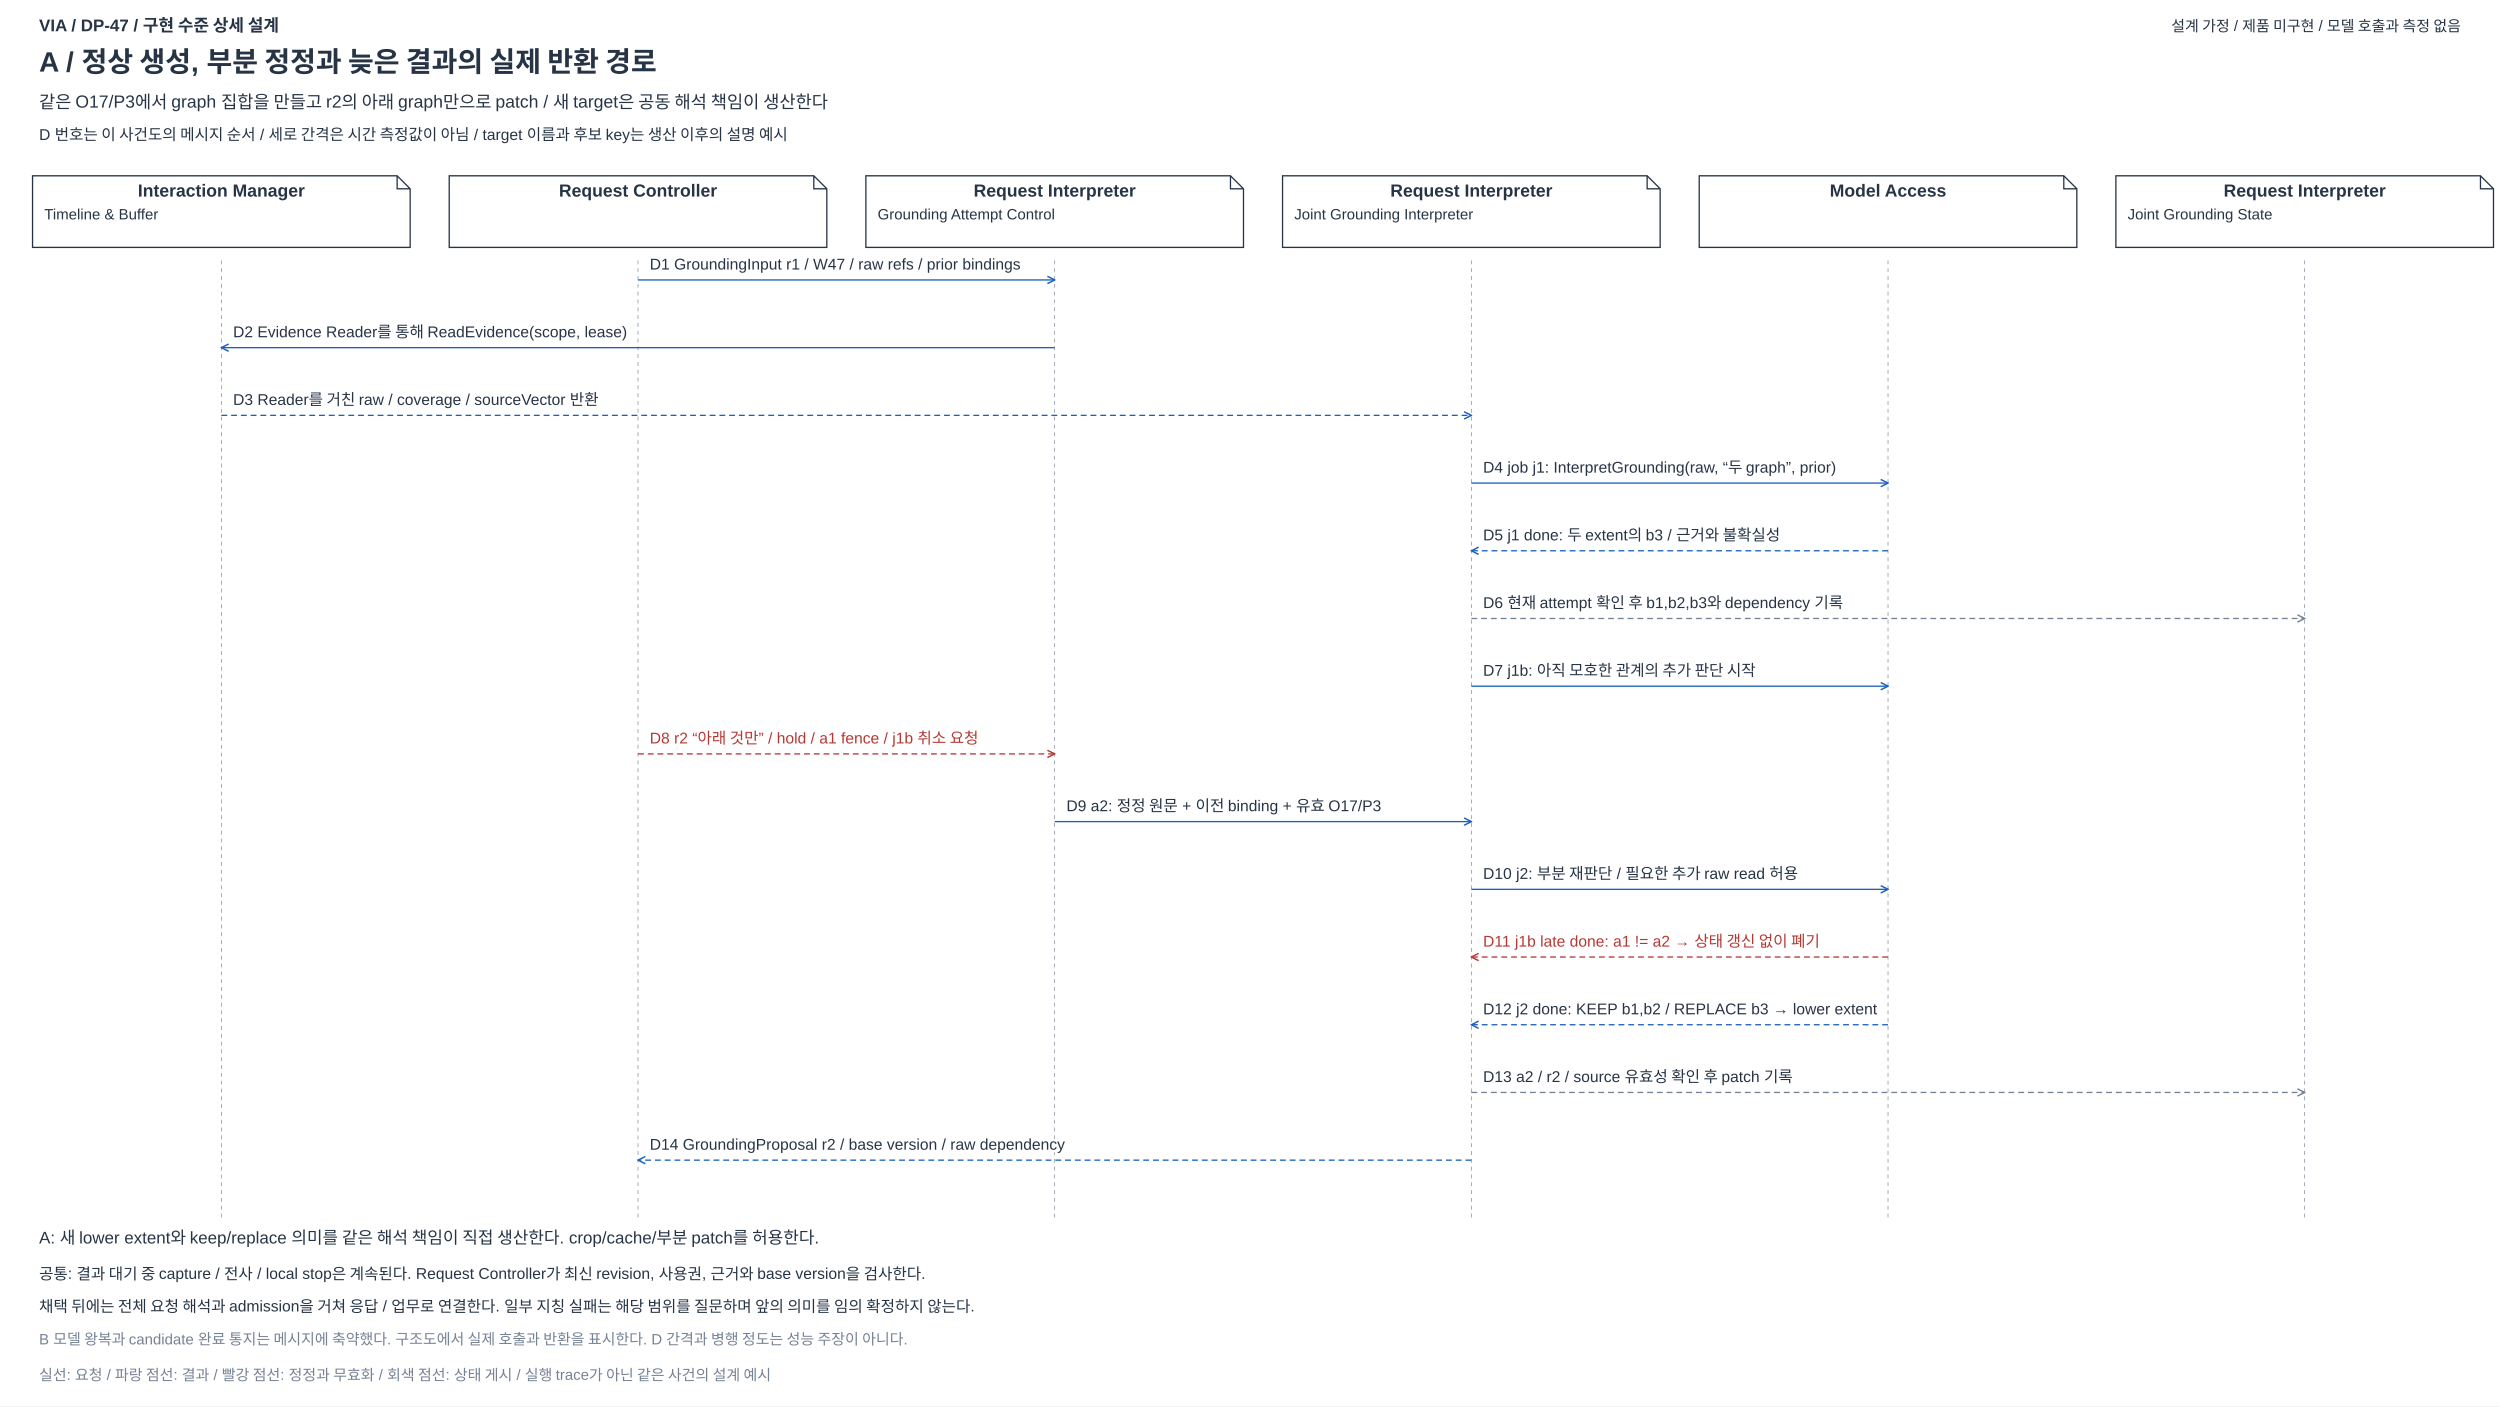
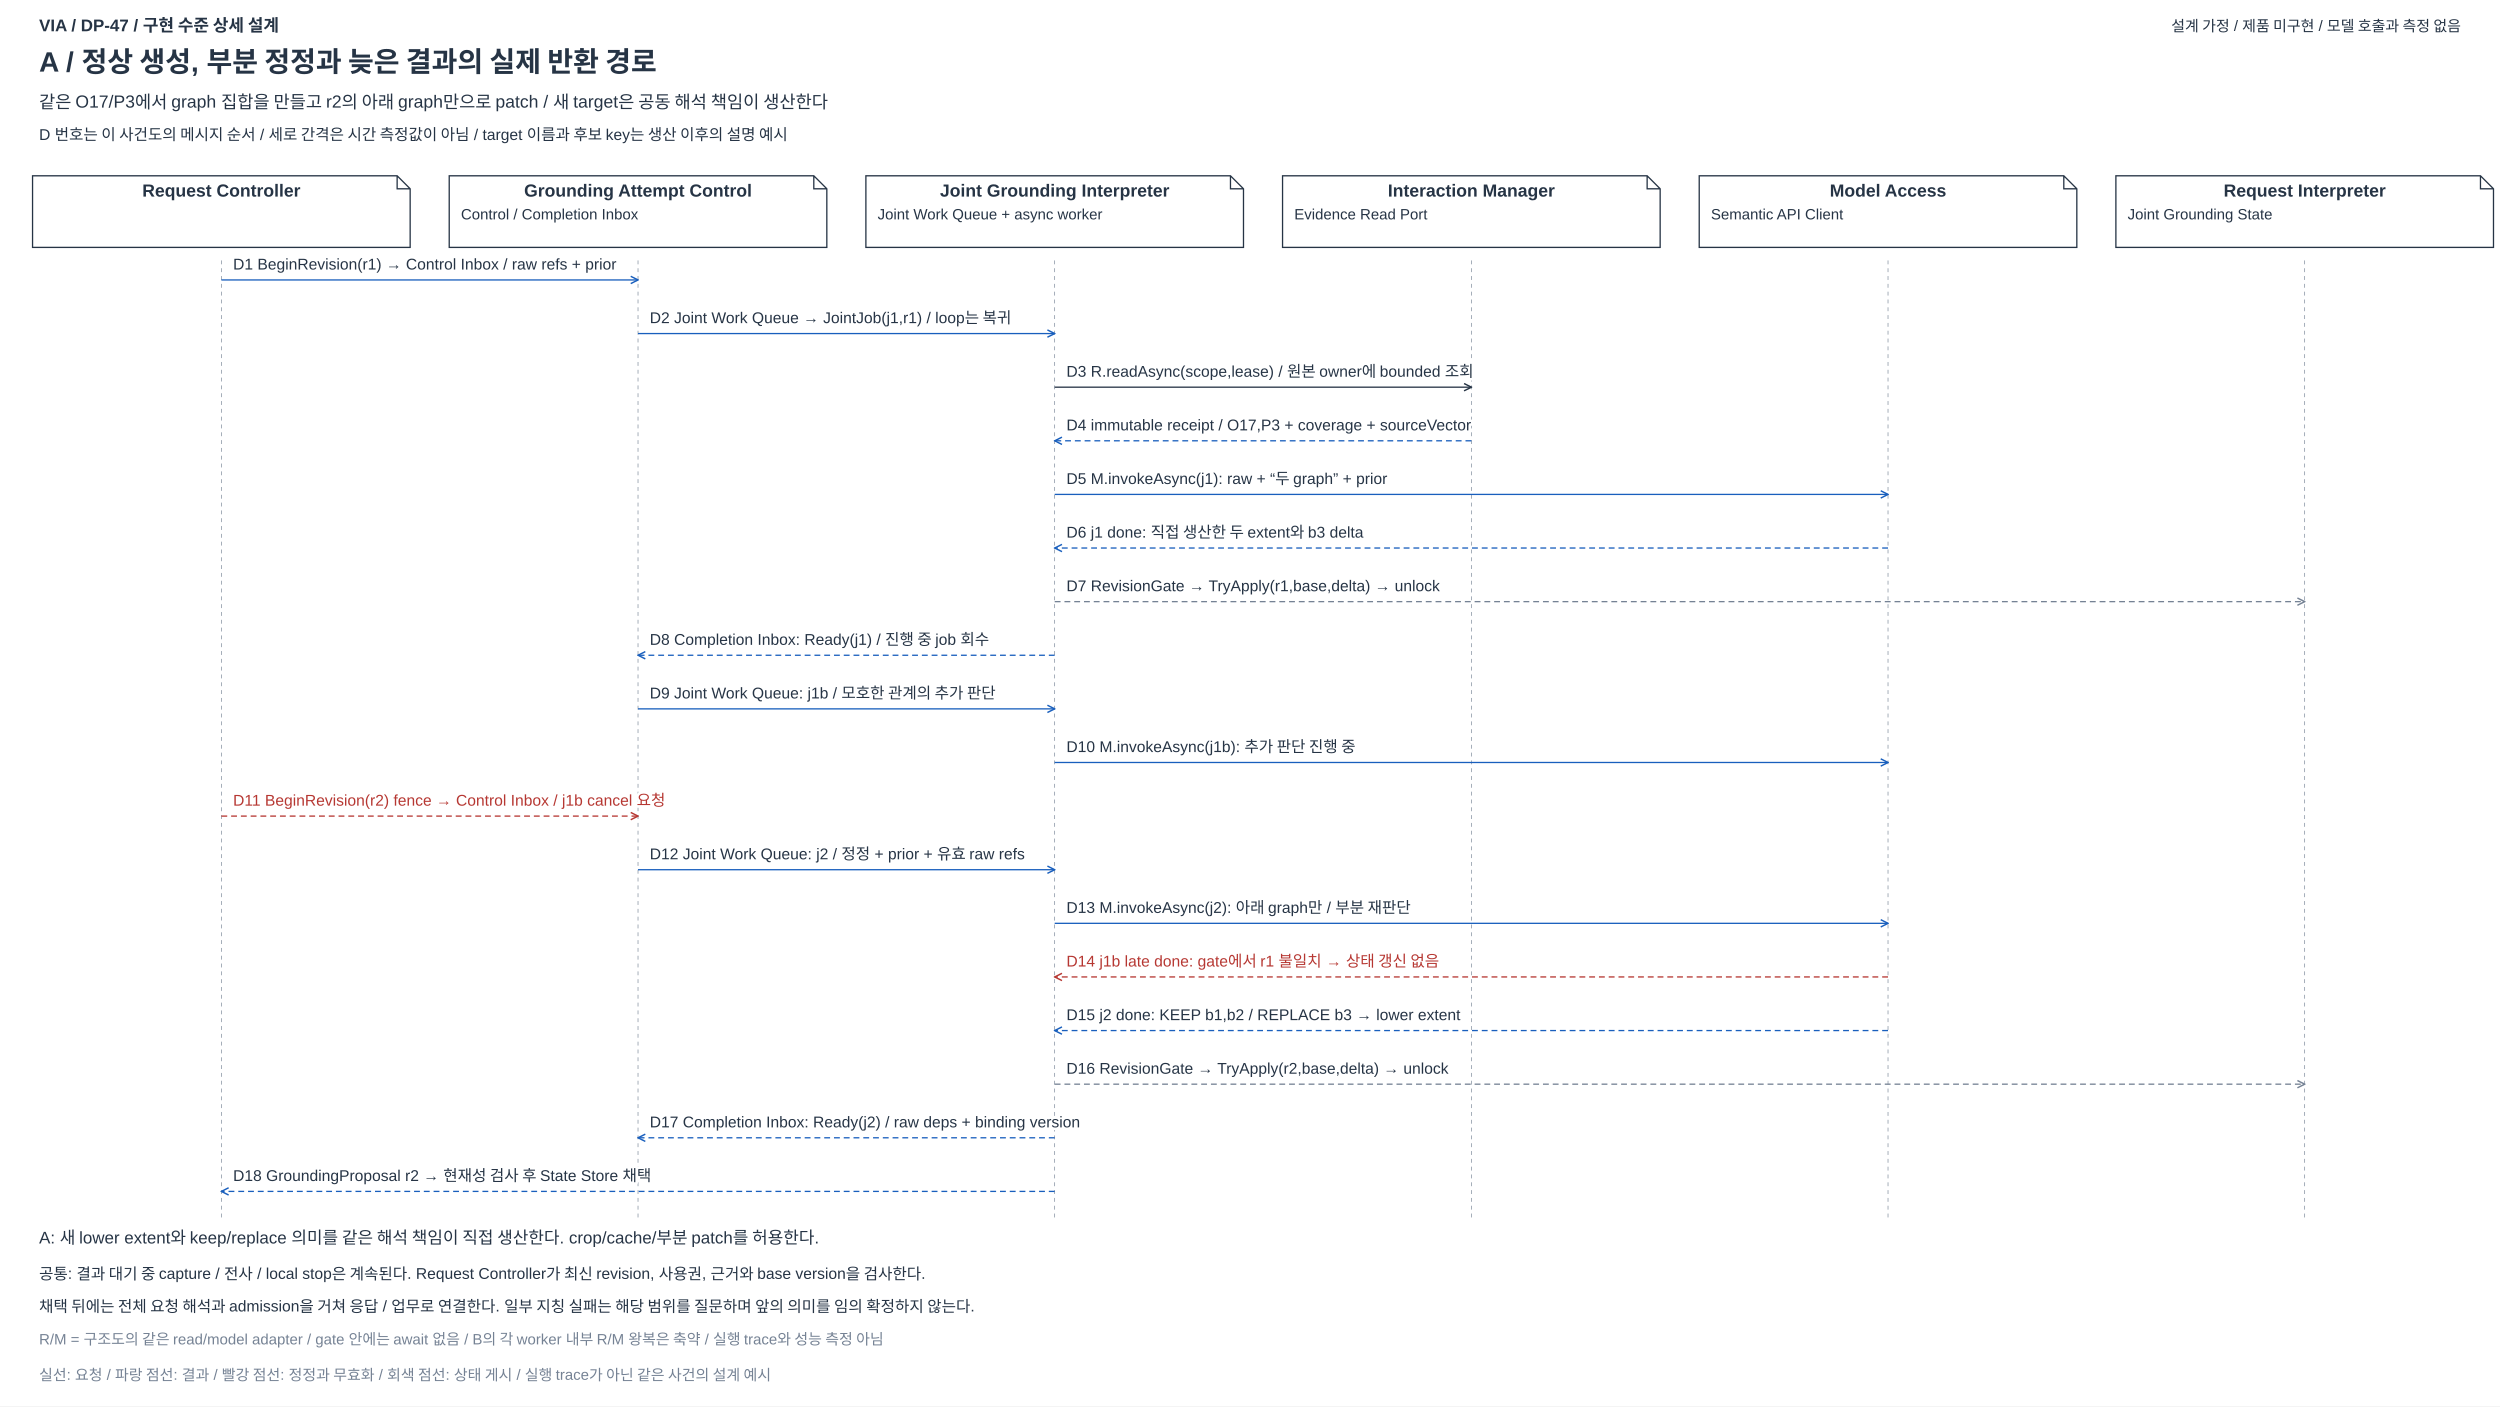
<svg xmlns="http://www.w3.org/2000/svg" width="3840" height="2160" viewBox="0 0 3840 2160" role="img">
  <defs>
    <marker id="a263445" viewBox="0 0 10 10" refX="9" refY="5" markerWidth="7" markerHeight="7" orient="auto">
      <path d="M1 1L9 5L1 9" fill="none" stroke="#263445" stroke-width="1.6" />
    </marker>
    <marker id="a195FBD" viewBox="0 0 10 10" refX="9" refY="5" markerWidth="7" markerHeight="7" orient="auto">
      <path d="M1 1L9 5L1 9" fill="none" stroke="#195FBD" stroke-width="1.6" />
    </marker>
    <marker id="aB63732" viewBox="0 0 10 10" refX="9" refY="5" markerWidth="7" markerHeight="7" orient="auto">
      <path d="M1 1L9 5L1 9" fill="none" stroke="#B63732" stroke-width="1.6" />
    </marker>
    <marker id="a758294" viewBox="0 0 10 10" refX="9" refY="5" markerWidth="7" markerHeight="7" orient="auto">
      <path d="M1 1L9 5L1 9" fill="none" stroke="#758294" stroke-width="1.6" />
    </marker>
+     <marker id="reply" viewBox="0 0 10 10" refX="9" refY="5" markerWidth="7" markerHeight="7" orient="auto-start-reverse">
+       <path d="M1 1L9 5L1 9" fill="none" stroke="#263445" stroke-width="1.6" />
+     </marker>
  </defs>
  <rect width="3840" height="2160" fill="white" />
  <g font-family="Arial, Apple SD Gothic Neo, Malgun Gothic, sans-serif">
-     <g id="im" data-kind="trace" data-owner="" data-node="true" data-x="50" data-y="270" data-w="580" data-h="110">
+     <g id="rc" data-kind="trace" data-owner="" data-node="true" data-x="50" data-y="270" data-w="580" data-h="110">
      <path d="M50 270H610L630 290V380H50Z M610 270V290H630" fill="white" stroke="#263445" stroke-width="2" />
-       <text x="340.0" y="302" data-width="544" font-size="27" font-weight="700" text-anchor="middle" fill="#263445">Interaction Manager</text>
-       <text x="68" y="337" data-width="544" font-size="23" font-weight="400" text-anchor="start" fill="#263445">Timeline &amp; Buffer</text>
+       <text x="340.0" y="302" data-width="544" font-size="27" font-weight="700" text-anchor="middle" fill="#263445">Request Controller</text>
    </g>
-     <g id="im_life" data-kind="life" data-owner="" data-node="true" data-x="339" data-y="400" data-w="2" data-h="1470">
+     <g id="rc_life" data-kind="life" data-owner="" data-node="true" data-x="339" data-y="400" data-w="2" data-h="1470">
      <path d="M340.0 400V1870" fill="none" stroke="#758294" stroke-dasharray="6 6" />
    </g>
-     <g id="rc" data-kind="trace" data-owner="" data-node="true" data-x="690" data-y="270" data-w="580" data-h="110">
+     <g id="ctl" data-kind="trace" data-owner="" data-node="true" data-x="690" data-y="270" data-w="580" data-h="110">
      <path d="M690 270H1250L1270 290V380H690Z M1250 270V290H1270" fill="white" stroke="#263445" stroke-width="2" />
-       <text x="980.0" y="302" data-width="544" font-size="27" font-weight="700" text-anchor="middle" fill="#263445">Request Controller</text>
+       <text x="980.0" y="302" data-width="544" font-size="27" font-weight="700" text-anchor="middle" fill="#263445">Grounding Attempt Control</text>
+       <text x="708" y="337" data-width="544" font-size="23" font-weight="400" text-anchor="start" fill="#263445">Control / Completion Inbox</text>
    </g>
-     <g id="rc_life" data-kind="life" data-owner="" data-node="true" data-x="979" data-y="400" data-w="2" data-h="1470">
+     <g id="ctl_life" data-kind="life" data-owner="" data-node="true" data-x="979" data-y="400" data-w="2" data-h="1470">
      <path d="M980.0 400V1870" fill="none" stroke="#758294" stroke-dasharray="6 6" />
    </g>
-     <g id="ctl" data-kind="trace" data-owner="" data-node="true" data-x="1330" data-y="270" data-w="580" data-h="110">
+     <g id="worker" data-kind="trace" data-owner="" data-node="true" data-x="1330" data-y="270" data-w="580" data-h="110">
      <path d="M1330 270H1890L1910 290V380H1330Z M1890 270V290H1910" fill="white" stroke="#263445" stroke-width="2" />
-       <text x="1620.0" y="302" data-width="544" font-size="27" font-weight="700" text-anchor="middle" fill="#263445">Request Interpreter</text>
-       <text x="1348" y="337" data-width="544" font-size="23" font-weight="400" text-anchor="start" fill="#263445">Grounding Attempt Control</text>
+       <text x="1620.0" y="302" data-width="544" font-size="27" font-weight="700" text-anchor="middle" fill="#263445">Joint Grounding Interpreter</text>
+       <text x="1348" y="337" data-width="544" font-size="23" font-weight="400" text-anchor="start" fill="#263445">Joint Work Queue + async worker</text>
    </g>
-     <g id="ctl_life" data-kind="life" data-owner="" data-node="true" data-x="1619" data-y="400" data-w="2" data-h="1470">
+     <g id="worker_life" data-kind="life" data-owner="" data-node="true" data-x="1619" data-y="400" data-w="2" data-h="1470">
      <path d="M1620.0 400V1870" fill="none" stroke="#758294" stroke-dasharray="6 6" />
    </g>
-     <g id="worker" data-kind="trace" data-owner="" data-node="true" data-x="1970" data-y="270" data-w="580" data-h="110">
+     <g id="im" data-kind="trace" data-owner="" data-node="true" data-x="1970" data-y="270" data-w="580" data-h="110">
      <path d="M1970 270H2530L2550 290V380H1970Z M2530 270V290H2550" fill="white" stroke="#263445" stroke-width="2" />
-       <text x="2260.0" y="302" data-width="544" font-size="27" font-weight="700" text-anchor="middle" fill="#263445">Request Interpreter</text>
-       <text x="1988" y="337" data-width="544" font-size="23" font-weight="400" text-anchor="start" fill="#263445">Joint Grounding Interpreter</text>
+       <text x="2260.0" y="302" data-width="544" font-size="27" font-weight="700" text-anchor="middle" fill="#263445">Interaction Manager</text>
+       <text x="1988" y="337" data-width="544" font-size="23" font-weight="400" text-anchor="start" fill="#263445">Evidence Read Port</text>
    </g>
-     <g id="worker_life" data-kind="life" data-owner="" data-node="true" data-x="2259" data-y="400" data-w="2" data-h="1470">
+     <g id="im_life" data-kind="life" data-owner="" data-node="true" data-x="2259" data-y="400" data-w="2" data-h="1470">
      <path d="M2260.0 400V1870" fill="none" stroke="#758294" stroke-dasharray="6 6" />
    </g>
    <g id="ma" data-kind="trace" data-owner="" data-node="true" data-x="2610" data-y="270" data-w="580" data-h="110">
      <path d="M2610 270H3170L3190 290V380H2610Z M3170 270V290H3190" fill="white" stroke="#263445" stroke-width="2" />
      <text x="2900.0" y="302" data-width="544" font-size="27" font-weight="700" text-anchor="middle" fill="#263445">Model Access</text>
+       <text x="2628" y="337" data-width="544" font-size="23" font-weight="400" text-anchor="start" fill="#263445">Semantic API Client</text>
    </g>
    <g id="ma_life" data-kind="life" data-owner="" data-node="true" data-x="2899" data-y="400" data-w="2" data-h="1470">
      <path d="M2900.0 400V1870" fill="none" stroke="#758294" stroke-dasharray="6 6" />
    </g>
    <g id="state" data-kind="trace" data-owner="" data-node="true" data-x="3250" data-y="270" data-w="580" data-h="110">
      <path d="M3250 270H3810L3830 290V380H3250Z M3810 270V290H3830" fill="white" stroke="#263445" stroke-width="2" />
      <text x="3540.0" y="302" data-width="544" font-size="27" font-weight="700" text-anchor="middle" fill="#263445">Request Interpreter</text>
      <text x="3268" y="337" data-width="544" font-size="23" font-weight="400" text-anchor="start" fill="#263445">Joint Grounding State</text>
    </g>
    <g id="state_life" data-kind="life" data-owner="" data-node="true" data-x="3539" data-y="400" data-w="2" data-h="1470">
      <path d="M3540.0 400V1870" fill="none" stroke="#758294" stroke-dasharray="6 6" />
    </g>
-     <polyline id="D1" data-flow="post" data-source="rc_life" data-target="ctl_life" points="980,430 1620,430" fill="none" stroke="#195FBD" stroke-width="2" marker-end="url(#a195FBD)" />
-     <polyline id="D2" data-flow="post" data-source="ctl_life" data-target="im_life" points="1620,534 340,534" fill="none" stroke="#195FBD" stroke-width="2" marker-end="url(#a195FBD)" />
-     <polyline id="D3" data-flow="done" data-source="im_life" data-target="worker_life" points="340,638 2260,638" fill="none" stroke="#195FBD" stroke-width="2" marker-end="url(#a195FBD)" stroke-dasharray="9 6" />
-     <polyline id="D4" data-flow="post" data-source="worker_life" data-target="ma_life" points="2260,742 2900,742" fill="none" stroke="#195FBD" stroke-width="2" marker-end="url(#a195FBD)" />
-     <polyline id="D5" data-flow="done" data-source="ma_life" data-target="worker_life" points="2900,846 2260,846" fill="none" stroke="#195FBD" stroke-width="2" marker-end="url(#a195FBD)" stroke-dasharray="9 6" />
-     <polyline id="D6" data-flow="state" data-source="worker_life" data-target="state_life" points="2260,950 3540,950" fill="none" stroke="#758294" stroke-width="2" marker-end="url(#a758294)" stroke-dasharray="9 6" />
-     <polyline id="D7" data-flow="post" data-source="worker_life" data-target="ma_life" points="2260,1054 2900,1054" fill="none" stroke="#195FBD" stroke-width="2" marker-end="url(#a195FBD)" />
-     <polyline id="D8" data-flow="cancel" data-source="rc_life" data-target="ctl_life" points="980,1158 1620,1158" fill="none" stroke="#B63732" stroke-width="2" marker-end="url(#aB63732)" stroke-dasharray="9 6" />
-     <polyline id="D9" data-flow="post" data-source="ctl_life" data-target="worker_life" points="1620,1262 2260,1262" fill="none" stroke="#195FBD" stroke-width="2" marker-end="url(#a195FBD)" />
-     <polyline id="D10" data-flow="post" data-source="worker_life" data-target="ma_life" points="2260,1366 2900,1366" fill="none" stroke="#195FBD" stroke-width="2" marker-end="url(#a195FBD)" />
-     <polyline id="D11" data-flow="cancel" data-source="ma_life" data-target="worker_life" points="2900,1470 2260,1470" fill="none" stroke="#B63732" stroke-width="2" marker-end="url(#aB63732)" stroke-dasharray="9 6" />
-     <polyline id="D12" data-flow="done" data-source="ma_life" data-target="worker_life" points="2900,1574 2260,1574" fill="none" stroke="#195FBD" stroke-width="2" marker-end="url(#a195FBD)" stroke-dasharray="9 6" />
-     <polyline id="D13" data-flow="state" data-source="worker_life" data-target="state_life" points="2260,1678 3540,1678" fill="none" stroke="#758294" stroke-width="2" marker-end="url(#a758294)" stroke-dasharray="9 6" />
-     <polyline id="D14" data-flow="done" data-source="worker_life" data-target="rc_life" points="2260,1782 980,1782" fill="none" stroke="#195FBD" stroke-width="2" marker-end="url(#a195FBD)" stroke-dasharray="9 6" />
+     <polyline id="D1" data-flow="post" data-source="rc_life" data-target="ctl_life" points="340,430.0 980,430.0" fill="none" stroke="#195FBD" stroke-width="2" marker-end="url(#a195FBD)" />
+     <polyline id="D2" data-flow="post" data-source="ctl_life" data-target="worker_life" points="980,512.353 1620,512.353" fill="none" stroke="#195FBD" stroke-width="2" marker-end="url(#a195FBD)" />
+     <polyline id="D3" data-flow="call" data-source="worker_life" data-target="im_life" points="1620,594.706 2260,594.706" fill="none" stroke="#263445" stroke-width="2" marker-end="url(#a263445)" />
+     <polyline id="D4" data-flow="done" data-source="im_life" data-target="worker_life" points="2260,677.059 1620,677.059" fill="none" stroke="#195FBD" stroke-width="2" marker-end="url(#a195FBD)" stroke-dasharray="9 6" />
+     <polyline id="D5" data-flow="post" data-source="worker_life" data-target="ma_life" points="1620,759.412 2900,759.412" fill="none" stroke="#195FBD" stroke-width="2" marker-end="url(#a195FBD)" />
+     <polyline id="D6" data-flow="done" data-source="ma_life" data-target="worker_life" points="2900,841.765 1620,841.765" fill="none" stroke="#195FBD" stroke-width="2" marker-end="url(#a195FBD)" stroke-dasharray="9 6" />
+     <polyline id="D7" data-flow="state" data-source="worker_life" data-target="state_life" points="1620,924.118 3540,924.118" fill="none" stroke="#758294" stroke-width="2" marker-end="url(#a758294)" stroke-dasharray="9 6" />
+     <polyline id="D8" data-flow="done" data-source="worker_life" data-target="ctl_life" points="1620,1006.471 980,1006.471" fill="none" stroke="#195FBD" stroke-width="2" marker-end="url(#a195FBD)" stroke-dasharray="9 6" />
+     <polyline id="D9" data-flow="post" data-source="ctl_life" data-target="worker_life" points="980,1088.824 1620,1088.824" fill="none" stroke="#195FBD" stroke-width="2" marker-end="url(#a195FBD)" />
+     <polyline id="D10" data-flow="post" data-source="worker_life" data-target="ma_life" points="1620,1171.176 2900,1171.176" fill="none" stroke="#195FBD" stroke-width="2" marker-end="url(#a195FBD)" />
+     <polyline id="D11" data-flow="cancel" data-source="rc_life" data-target="ctl_life" points="340,1253.529 980,1253.529" fill="none" stroke="#B63732" stroke-width="2" marker-end="url(#aB63732)" stroke-dasharray="9 6" />
+     <polyline id="D12" data-flow="post" data-source="ctl_life" data-target="worker_life" points="980,1335.882 1620,1335.882" fill="none" stroke="#195FBD" stroke-width="2" marker-end="url(#a195FBD)" />
+     <polyline id="D13" data-flow="post" data-source="worker_life" data-target="ma_life" points="1620,1418.235 2900,1418.235" fill="none" stroke="#195FBD" stroke-width="2" marker-end="url(#a195FBD)" />
+     <polyline id="D14" data-flow="cancel" data-source="ma_life" data-target="worker_life" points="2900,1500.588 1620,1500.588" fill="none" stroke="#B63732" stroke-width="2" marker-end="url(#aB63732)" stroke-dasharray="9 6" />
+     <polyline id="D15" data-flow="done" data-source="ma_life" data-target="worker_life" points="2900,1582.941 1620,1582.941" fill="none" stroke="#195FBD" stroke-width="2" marker-end="url(#a195FBD)" stroke-dasharray="9 6" />
+     <polyline id="D16" data-flow="state" data-source="worker_life" data-target="state_life" points="1620,1665.294 3540,1665.294" fill="none" stroke="#758294" stroke-width="2" marker-end="url(#a758294)" stroke-dasharray="9 6" />
+     <polyline id="D17" data-flow="done" data-source="worker_life" data-target="ctl_life" points="1620,1747.647 980,1747.647" fill="none" stroke="#195FBD" stroke-width="2" marker-end="url(#a195FBD)" stroke-dasharray="9 6" />
+     <polyline id="D18" data-flow="done" data-source="worker_life" data-target="rc_life" points="1620,1830.0 340,1830.0" fill="none" stroke="#195FBD" stroke-width="2" marker-end="url(#a195FBD)" stroke-dasharray="9 6" />
    <g id="note0" paint-order="stroke" stroke="white" stroke-width="8" stroke-linejoin="round">
      <text x="60" y="48.0" font-size="26" font-weight="700" text-anchor="start" fill="#263445">VIA / DP-47 / 구현 수준 상세 설계</text>
    </g>
    <g id="note1" paint-order="stroke" stroke="white" stroke-width="8" stroke-linejoin="round">
      <text x="3780" y="48.0" font-size="23" font-weight="400" text-anchor="end" fill="#263445">설계 가정 / 제품 미구현 / 모델 호출과 측정 없음</text>
    </g>
    <g id="note2" paint-order="stroke" stroke="white" stroke-width="8" stroke-linejoin="round">
      <text x="60" y="110.0" font-size="43" font-weight="700" text-anchor="start" fill="#263445">A / 정상 생성, 부분 정정과 늦은 결과의 실제 반환 경로</text>
    </g>
    <g id="note3" paint-order="stroke" stroke="white" stroke-width="8" stroke-linejoin="round">
      <text x="60" y="166.0" font-size="27" font-weight="400" text-anchor="start" fill="#263445">같은 O17/P3에서 graph 집합을 만들고 r2의 아래 graph만으로 patch / 새 target은 공동 해석 책임이 생산한다</text>
    </g>
    <g id="note4" paint-order="stroke" stroke="white" stroke-width="8" stroke-linejoin="round">
      <text x="60" y="215.0" font-size="24" font-weight="400" text-anchor="start" fill="#263445">D 번호는 이 사건도의 메시지 순서 / 세로 간격은 시간 측정값이 아님 / target 이름과 후보 key는 생산 이후의 설명 예시</text>
    </g>
    <g id="note5" paint-order="stroke" stroke="white" stroke-width="8" stroke-linejoin="round">
-       <text x="998" y="414.0" font-size="24" font-weight="400" text-anchor="start" fill="#263445">D1  GroundingInput r1 / W47 / raw refs / prior bindings</text>
+       <text x="358" y="414.0" font-size="24" font-weight="400" text-anchor="start" fill="#263445">D1  BeginRevision(r1) → Control Inbox / raw refs + prior</text>
    </g>
    <g id="note6" paint-order="stroke" stroke="white" stroke-width="8" stroke-linejoin="round">
-       <text x="358" y="518.0" font-size="24" font-weight="400" text-anchor="start" fill="#263445">D2  Evidence Reader를 통해 ReadEvidence(scope, lease)</text>
+       <text x="998" y="496.353" font-size="24" font-weight="400" text-anchor="start" fill="#263445">D2  Joint Work Queue → JointJob(j1,r1) / loop는 복귀</text>
    </g>
    <g id="note7" paint-order="stroke" stroke="white" stroke-width="8" stroke-linejoin="round">
-       <text x="358" y="622.0" font-size="24" font-weight="400" text-anchor="start" fill="#263445">D3  Reader를 거친 raw / coverage / sourceVector 반환</text>
+       <text x="1638" y="578.706" font-size="24" font-weight="400" text-anchor="start" fill="#263445">D3  R.readAsync(scope,lease) / 원본 owner에 bounded 조회</text>
    </g>
    <g id="note8" paint-order="stroke" stroke="white" stroke-width="8" stroke-linejoin="round">
-       <text x="2278" y="726.0" font-size="24" font-weight="400" text-anchor="start" fill="#263445">D4  job j1: InterpretGrounding(raw, “두 graph”, prior)</text>
+       <text x="1638" y="661.059" font-size="24" font-weight="400" text-anchor="start" fill="#263445">D4  immutable receipt / O17,P3 + coverage + sourceVector</text>
    </g>
    <g id="note9" paint-order="stroke" stroke="white" stroke-width="8" stroke-linejoin="round">
-       <text x="2278" y="830.0" font-size="24" font-weight="400" text-anchor="start" fill="#263445">D5  j1 done: 두 extent의 b3 / 근거와 불확실성</text>
+       <text x="1638" y="743.412" font-size="24" font-weight="400" text-anchor="start" fill="#263445">D5  M.invokeAsync(j1): raw + “두 graph” + prior</text>
    </g>
    <g id="note10" paint-order="stroke" stroke="white" stroke-width="8" stroke-linejoin="round">
-       <text x="2278" y="934.0" font-size="24" font-weight="400" text-anchor="start" fill="#263445">D6  현재 attempt 확인 후 b1,b2,b3와 dependency 기록</text>
+       <text x="1638" y="825.765" font-size="24" font-weight="400" text-anchor="start" fill="#263445">D6  j1 done: 직접 생산한 두 extent와 b3 delta</text>
    </g>
    <g id="note11" paint-order="stroke" stroke="white" stroke-width="8" stroke-linejoin="round">
-       <text x="2278" y="1038.0" font-size="24" font-weight="400" text-anchor="start" fill="#263445">D7  j1b: 아직 모호한 관계의 추가 판단 시작</text>
+       <text x="1638" y="908.118" font-size="24" font-weight="400" text-anchor="start" fill="#263445">D7  RevisionGate → TryApply(r1,base,delta) → unlock</text>
    </g>
    <g id="note12" paint-order="stroke" stroke="white" stroke-width="8" stroke-linejoin="round">
-       <text x="998" y="1142.0" font-size="24" font-weight="400" text-anchor="start" fill="#B63732">D8  r2 “아래 것만” / hold / a1 fence / j1b 취소 요청</text>
+       <text x="998" y="990.471" font-size="24" font-weight="400" text-anchor="start" fill="#263445">D8  Completion Inbox: Ready(j1) / 진행 중 job 회수</text>
    </g>
    <g id="note13" paint-order="stroke" stroke="white" stroke-width="8" stroke-linejoin="round">
-       <text x="1638" y="1246.0" font-size="24" font-weight="400" text-anchor="start" fill="#263445">D9  a2: 정정 원문 + 이전 binding + 유효 O17/P3</text>
+       <text x="998" y="1072.824" font-size="24" font-weight="400" text-anchor="start" fill="#263445">D9  Joint Work Queue: j1b / 모호한 관계의 추가 판단</text>
    </g>
    <g id="note14" paint-order="stroke" stroke="white" stroke-width="8" stroke-linejoin="round">
-       <text x="2278" y="1350.0" font-size="24" font-weight="400" text-anchor="start" fill="#263445">D10  j2: 부분 재판단 / 필요한 추가 raw read 허용</text>
+       <text x="1638" y="1155.176" font-size="24" font-weight="400" text-anchor="start" fill="#263445">D10  M.invokeAsync(j1b): 추가 판단 진행 중</text>
    </g>
    <g id="note15" paint-order="stroke" stroke="white" stroke-width="8" stroke-linejoin="round">
-       <text x="2278" y="1454.0" font-size="24" font-weight="400" text-anchor="start" fill="#B63732">D11  j1b late done: a1 != a2 → 상태 갱신 없이 폐기</text>
+       <text x="358" y="1237.529" font-size="24" font-weight="400" text-anchor="start" fill="#B63732">D11  BeginRevision(r2) fence → Control Inbox / j1b cancel 요청</text>
    </g>
    <g id="note16" paint-order="stroke" stroke="white" stroke-width="8" stroke-linejoin="round">
-       <text x="2278" y="1558.0" font-size="24" font-weight="400" text-anchor="start" fill="#263445">D12  j2 done: KEEP b1,b2 / REPLACE b3 → lower extent</text>
+       <text x="998" y="1319.882" font-size="24" font-weight="400" text-anchor="start" fill="#263445">D12  Joint Work Queue: j2 / 정정 + prior + 유효 raw refs</text>
    </g>
    <g id="note17" paint-order="stroke" stroke="white" stroke-width="8" stroke-linejoin="round">
-       <text x="2278" y="1662.0" font-size="24" font-weight="400" text-anchor="start" fill="#263445">D13  a2 / r2 / source 유효성 확인 후 patch 기록</text>
+       <text x="1638" y="1402.235" font-size="24" font-weight="400" text-anchor="start" fill="#263445">D13  M.invokeAsync(j2): 아래 graph만 / 부분 재판단</text>
    </g>
    <g id="note18" paint-order="stroke" stroke="white" stroke-width="8" stroke-linejoin="round">
-       <text x="998" y="1766.0" font-size="24" font-weight="400" text-anchor="start" fill="#263445">D14  GroundingProposal r2 / base version / raw dependency</text>
+       <text x="1638" y="1484.588" font-size="24" font-weight="400" text-anchor="start" fill="#B63732">D14  j1b late done: gate에서 r1 불일치 → 상태 갱신 없음</text>
    </g>
    <g id="note19" paint-order="stroke" stroke="white" stroke-width="8" stroke-linejoin="round">
+       <text x="1638" y="1566.941" font-size="24" font-weight="400" text-anchor="start" fill="#263445">D15  j2 done: KEEP b1,b2 / REPLACE b3 → lower extent</text>
+     </g>
+     <g id="note20" paint-order="stroke" stroke="white" stroke-width="8" stroke-linejoin="round">
+       <text x="1638" y="1649.294" font-size="24" font-weight="400" text-anchor="start" fill="#263445">D16  RevisionGate → TryApply(r2,base,delta) → unlock</text>
+     </g>
+     <g id="note21" paint-order="stroke" stroke="white" stroke-width="8" stroke-linejoin="round">
+       <text x="998" y="1731.647" font-size="24" font-weight="400" text-anchor="start" fill="#263445">D17  Completion Inbox: Ready(j2) / raw deps + binding version</text>
+     </g>
+     <g id="note22" paint-order="stroke" stroke="white" stroke-width="8" stroke-linejoin="round">
+       <text x="358" y="1814.0" font-size="24" font-weight="400" text-anchor="start" fill="#263445">D18  GroundingProposal r2 → 현재성 검사 후 State Store 채택</text>
+     </g>
+     <g id="note23" paint-order="stroke" stroke="white" stroke-width="8" stroke-linejoin="round">
      <text x="60" y="1910.0" font-size="26" font-weight="400" text-anchor="start" fill="#263445">A: 새 lower extent와 keep/replace 의미를 같은 해석 책임이 직접 생산한다. crop/cache/부분 patch를 허용한다.</text>
    </g>
-     <g id="note20" paint-order="stroke" stroke="white" stroke-width="8" stroke-linejoin="round">
+     <g id="note24" paint-order="stroke" stroke="white" stroke-width="8" stroke-linejoin="round">
      <text x="60" y="1965.0" font-size="24" font-weight="400" text-anchor="start" fill="#263445">공통: 결과 대기 중 capture / 전사 / local stop은 계속된다. Request Controller가 최신 revision, 사용권, 근거와 base version을 검사한다.</text>
    </g>
-     <g id="note21" paint-order="stroke" stroke="white" stroke-width="8" stroke-linejoin="round">
+     <g id="note25" paint-order="stroke" stroke="white" stroke-width="8" stroke-linejoin="round">
      <text x="60" y="2015.0" font-size="24" font-weight="400" text-anchor="start" fill="#263445">채택 뒤에는 전체 요청 해석과 admission을 거쳐 응답 / 업무로 연결한다. 일부 지칭 실패는 해당 범위를 질문하며 앞의 의미를 임의 확정하지 않는다.</text>
    </g>
-     <g id="note22" paint-order="stroke" stroke="white" stroke-width="8" stroke-linejoin="round">
-       <text x="60" y="2065.0" font-size="23" font-weight="400" text-anchor="start" fill="#758294">B 모델 왕복과 candidate 완료 통지는 메시지에 축약했다. 구조도에서 실제 호출과 반환을 표시한다. D 간격과 병행 정도는 성능 주장이 아니다.</text>
+     <g id="note26" paint-order="stroke" stroke="white" stroke-width="8" stroke-linejoin="round">
+       <text x="60" y="2065.0" font-size="23" font-weight="400" text-anchor="start" fill="#758294">R/M = 구조도의 같은 read/model adapter / gate 안에는 await 없음 / B의 각 worker 내부 R/M 왕복은 축약 / 실행 trace와 성능 측정 아님</text>
    </g>
-     <g id="note23" paint-order="stroke" stroke="white" stroke-width="8" stroke-linejoin="round">
+     <g id="note27" paint-order="stroke" stroke="white" stroke-width="8" stroke-linejoin="round">
      <text x="60" y="2120.0" font-size="23" font-weight="400" text-anchor="start" fill="#758294">실선: 요청 / 파랑 점선: 결과 / 빨강 점선: 정정과 무효화 / 회색 점선: 상태 게시 / 실행 trace가 아닌 같은 사건의 설계 예시</text>
    </g>
  </g>
</svg>
